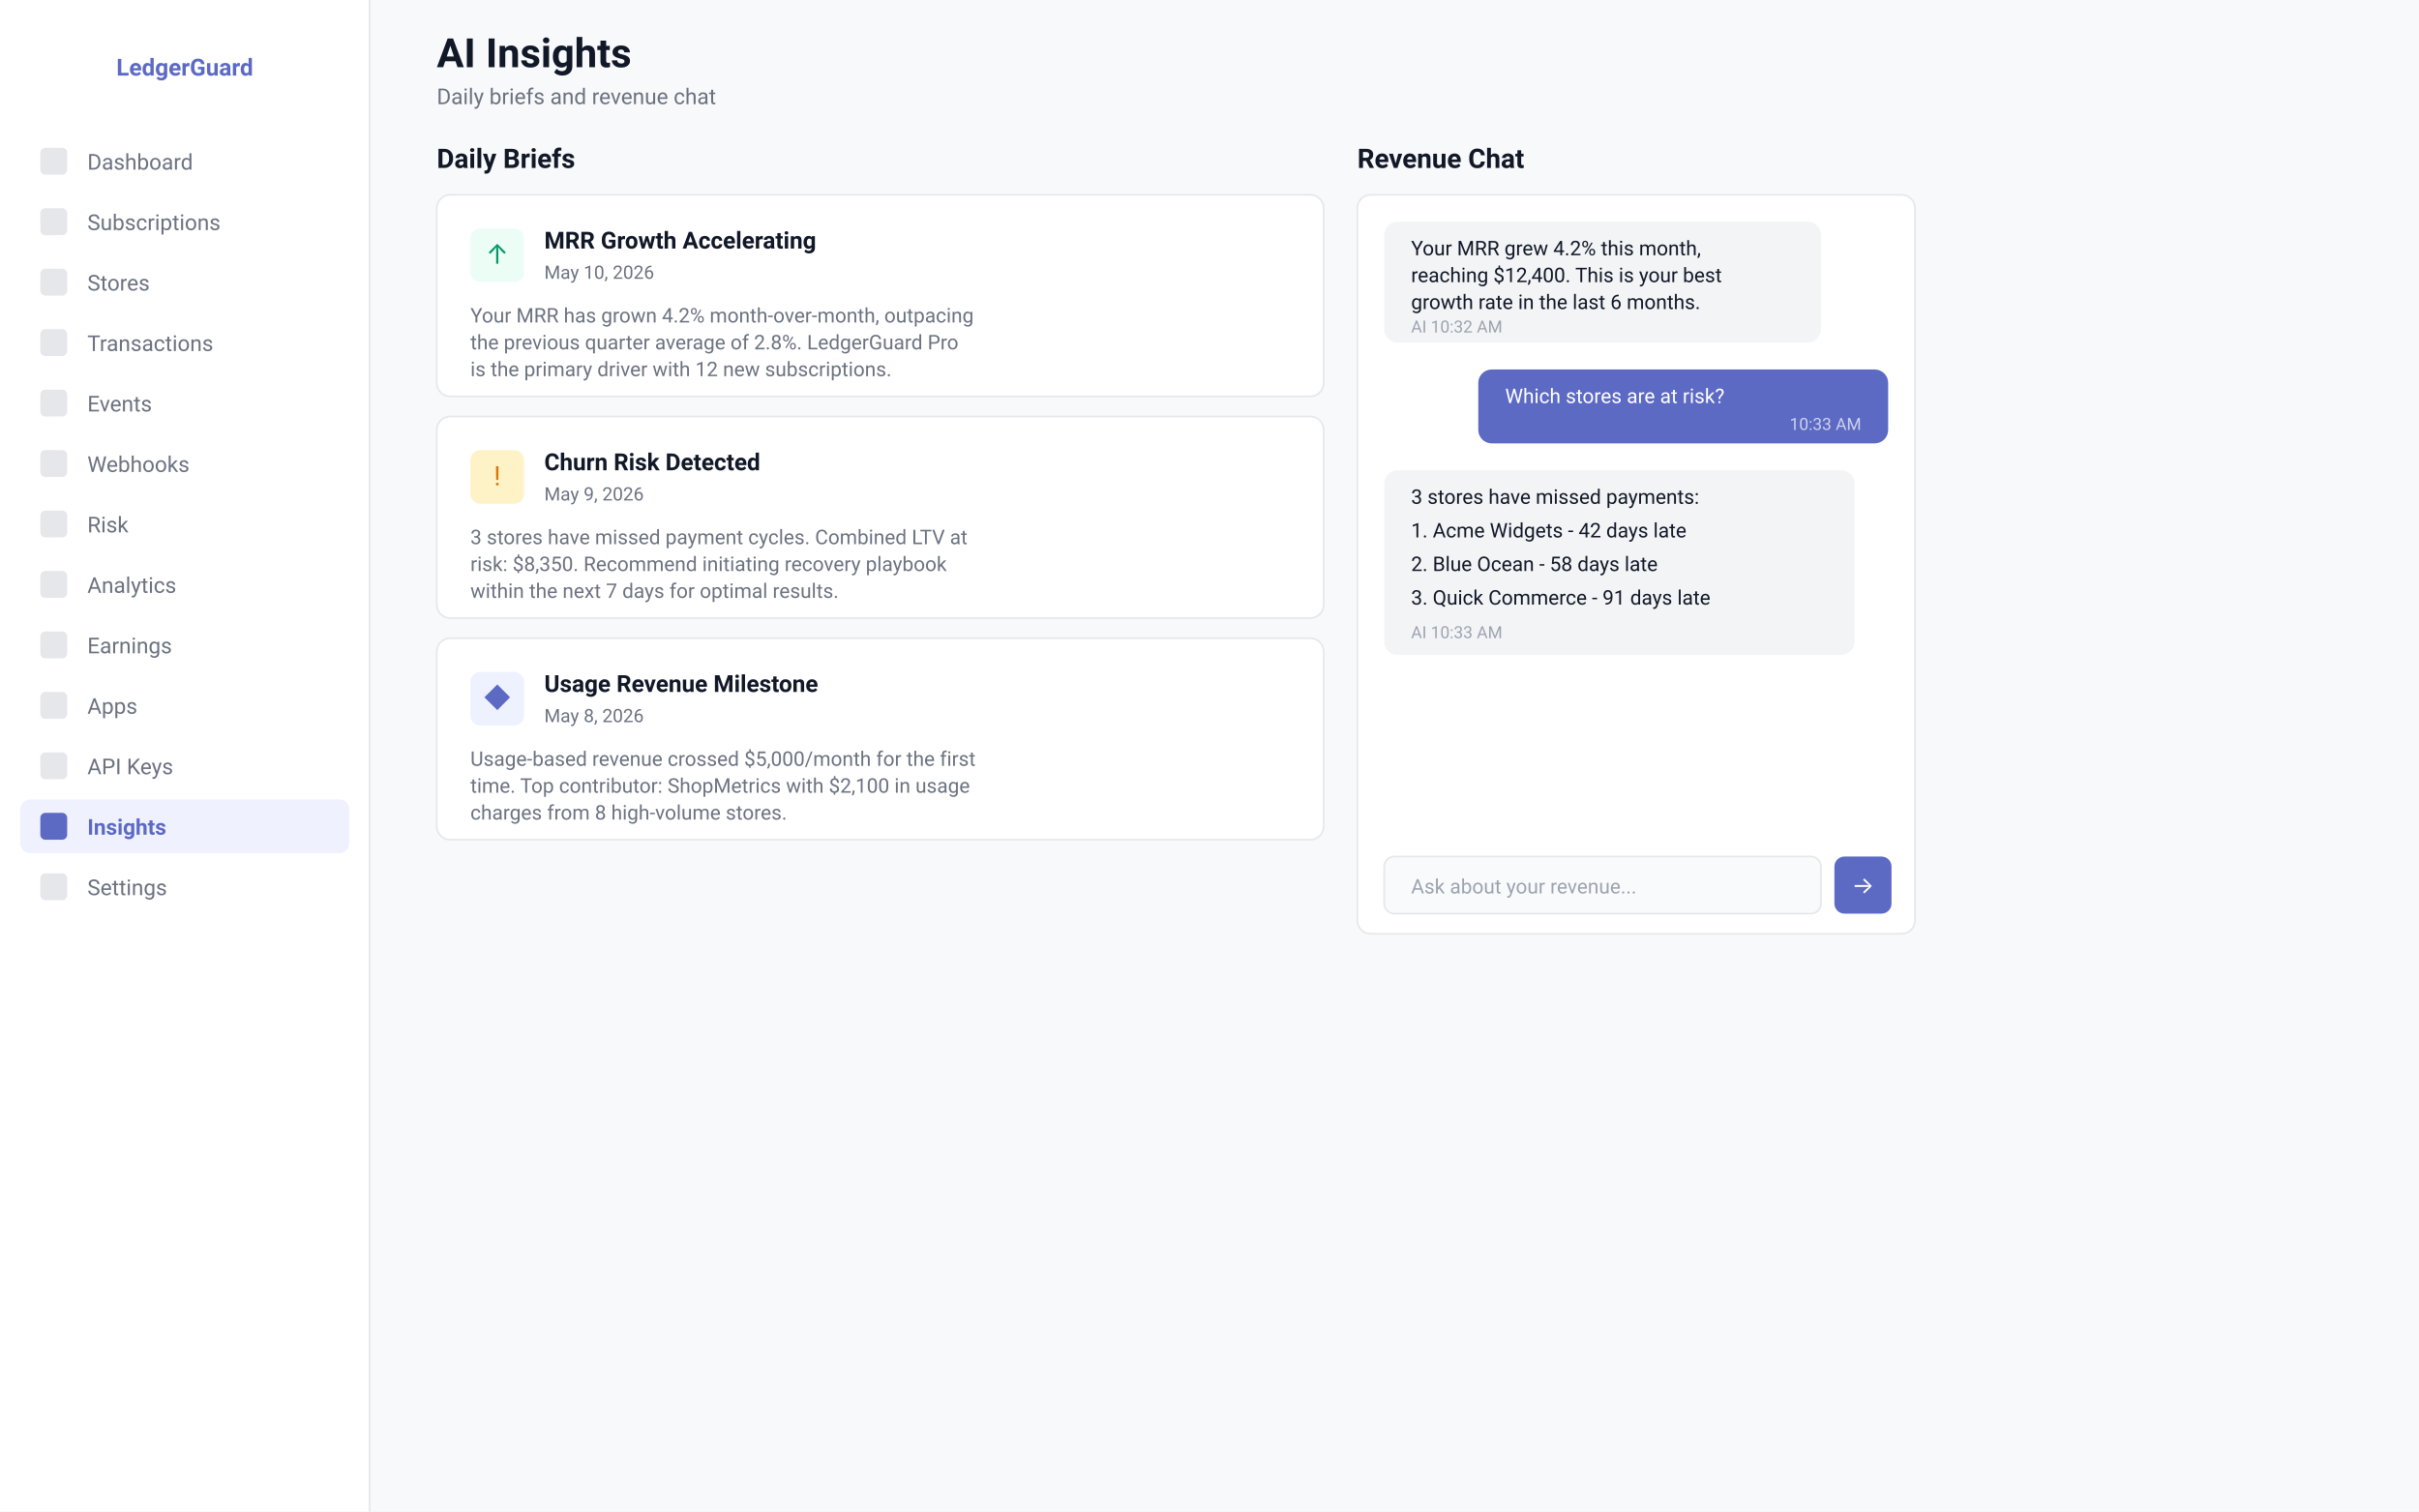
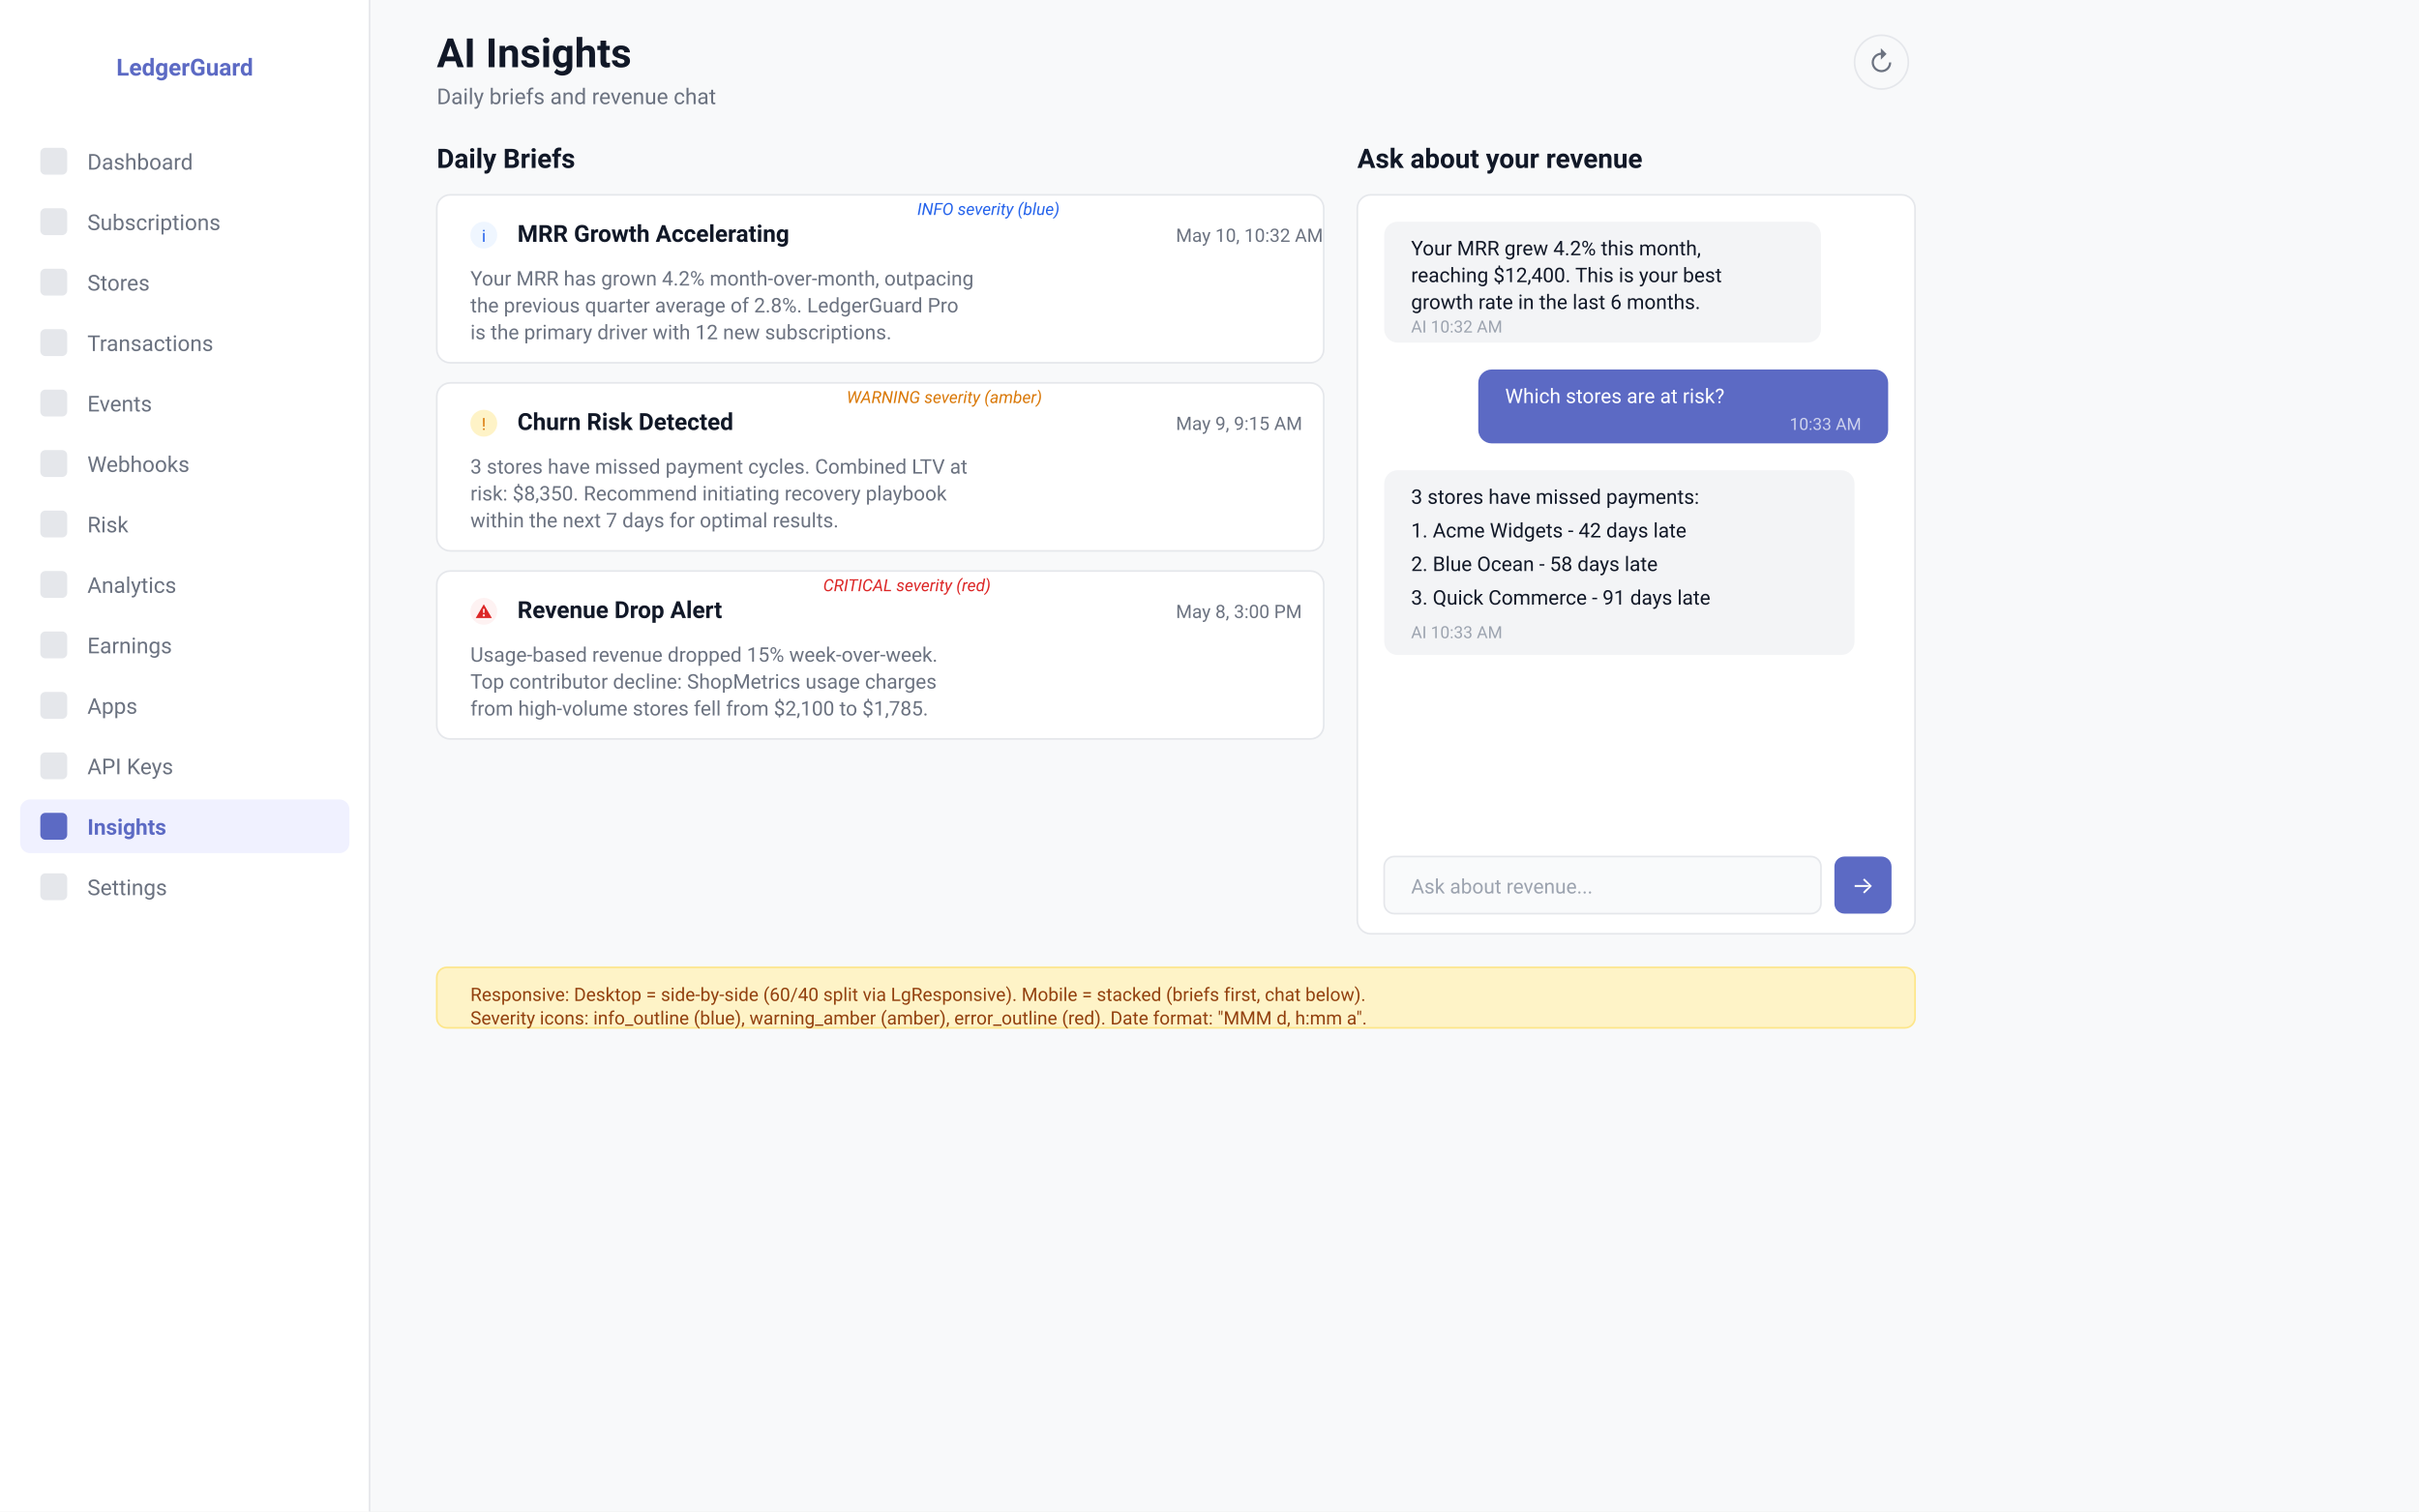
<svg xmlns="http://www.w3.org/2000/svg" viewBox="0 0 1440 900" width="1440" height="900">
  <defs>
    <style>
      text { font-family: -apple-system, BlinkMacSystemFont, 'Segoe UI', Roboto, sans-serif; }
    </style>
  </defs>
  <rect width="1440" height="900" fill="#F8F9FA" />
  <rect x="0" y="0" width="220" height="900" fill="#FFFFFF" />
  <line x1="220" y1="0" x2="220" y2="900" stroke="#E5E7EB" stroke-width="1" />
  <rect x="20" y="20" width="180" height="40" rx="4" fill="none" />
  <text x="110" y="45" text-anchor="middle" font-size="14" font-weight="bold" fill="#5C6AC4">LedgerGuard</text>
  <rect x="12" y="80" width="196" height="32" rx="6" fill="none" />
  <rect x="24" y="88" width="16" height="16" rx="3" fill="#E5E7EB" />
  <text x="52" y="101" font-size="13" fill="#6B7280">Dashboard</text>
  <rect x="12" y="116" width="196" height="32" rx="6" fill="none" />
  <rect x="24" y="124" width="16" height="16" rx="3" fill="#E5E7EB" />
  <text x="52" y="137" font-size="13" fill="#6B7280">Subscriptions</text>
  <rect x="12" y="152" width="196" height="32" rx="6" fill="none" />
  <rect x="24" y="160" width="16" height="16" rx="3" fill="#E5E7EB" />
  <text x="52" y="173" font-size="13" fill="#6B7280">Stores</text>
  <rect x="12" y="188" width="196" height="32" rx="6" fill="none" />
  <rect x="24" y="196" width="16" height="16" rx="3" fill="#E5E7EB" />
  <text x="52" y="209" font-size="13" fill="#6B7280">Transactions</text>
  <rect x="12" y="224" width="196" height="32" rx="6" fill="none" />
  <rect x="24" y="232" width="16" height="16" rx="3" fill="#E5E7EB" />
  <text x="52" y="245" font-size="13" fill="#6B7280">Events</text>
  <rect x="12" y="260" width="196" height="32" rx="6" fill="none" />
  <rect x="24" y="268" width="16" height="16" rx="3" fill="#E5E7EB" />
  <text x="52" y="281" font-size="13" fill="#6B7280">Webhooks</text>
  <rect x="12" y="296" width="196" height="32" rx="6" fill="none" />
  <rect x="24" y="304" width="16" height="16" rx="3" fill="#E5E7EB" />
  <text x="52" y="317" font-size="13" fill="#6B7280">Risk</text>
  <rect x="12" y="332" width="196" height="32" rx="6" fill="none" />
  <rect x="24" y="340" width="16" height="16" rx="3" fill="#E5E7EB" />
  <text x="52" y="353" font-size="13" fill="#6B7280">Analytics</text>
  <rect x="12" y="368" width="196" height="32" rx="6" fill="none" />
  <rect x="24" y="376" width="16" height="16" rx="3" fill="#E5E7EB" />
  <text x="52" y="389" font-size="13" fill="#6B7280">Earnings</text>
  <rect x="12" y="404" width="196" height="32" rx="6" fill="none" />
  <rect x="24" y="412" width="16" height="16" rx="3" fill="#E5E7EB" />
  <text x="52" y="425" font-size="13" fill="#6B7280">Apps</text>
  <rect x="12" y="440" width="196" height="32" rx="6" fill="none" />
  <rect x="24" y="448" width="16" height="16" rx="3" fill="#E5E7EB" />
  <text x="52" y="461" font-size="13" fill="#6B7280">API Keys</text>
  <rect x="12" y="476" width="196" height="32" rx="6" fill="#F0F1FF" />
  <rect x="24" y="484" width="16" height="16" rx="3" fill="#5C6AC4" />
  <text x="52" y="497" font-size="13" font-weight="600" fill="#5C6AC4">Insights</text>
  <rect x="12" y="512" width="196" height="32" rx="6" fill="none" />
  <rect x="24" y="520" width="16" height="16" rx="3" fill="#E5E7EB" />
  <text x="52" y="533" font-size="13" fill="#6B7280">Settings</text>
  <text x="260" y="40" font-size="24" font-weight="bold" fill="#111827">AI Insights</text>
  <text x="260" y="62" font-size="13" fill="#6B7280">Daily briefs and revenue chat</text>
+   <circle cx="1120" cy="37" r="16" fill="none" stroke="#E5E7EB" stroke-width="1" />
+   <text x="1120" y="43" text-anchor="middle" font-size="16" fill="#6B7280">↻</text>
  <text x="260" y="100" font-size="16" font-weight="600" fill="#111827">Daily Briefs</text>
-   <rect x="260" y="116" width="528" height="120" rx="8" fill="#FFFFFF" stroke="#E5E7EB" stroke-width="1" />
-   <rect x="280" y="136" width="32" height="32" rx="6" fill="#ECFDF5" />
-   <text x="296" y="157" text-anchor="middle" font-size="16" fill="#059669">↑</text>
-   <text x="324" y="148" font-size="14" font-weight="600" fill="#111827">MRR Growth Accelerating</text>
-   <text x="324" y="166" font-size="11" fill="#6B7280">May 10, 2026</text>
-   <text x="280" y="192" font-size="12" fill="#6B7280">Your MRR has grown 4.2% month-over-month, outpacing</text>
-   <text x="280" y="208" font-size="12" fill="#6B7280">the previous quarter average of 2.8%. LedgerGuard Pro</text>
-   <text x="280" y="224" font-size="12" fill="#6B7280">is the primary driver with 12 new subscriptions.</text>
-   <rect x="260" y="248" width="528" height="120" rx="8" fill="#FFFFFF" stroke="#E5E7EB" stroke-width="1" />
-   <rect x="280" y="268" width="32" height="32" rx="6" fill="#FEF3C7" />
-   <text x="296" y="289" text-anchor="middle" font-size="16" fill="#D97706">!</text>
-   <text x="324" y="280" font-size="14" font-weight="600" fill="#111827">Churn Risk Detected</text>
-   <text x="324" y="298" font-size="11" fill="#6B7280">May 9, 2026</text>
-   <text x="280" y="324" font-size="12" fill="#6B7280">3 stores have missed payment cycles. Combined LTV at</text>
-   <text x="280" y="340" font-size="12" fill="#6B7280">risk: $8,350. Recommend initiating recovery playbook</text>
-   <text x="280" y="356" font-size="12" fill="#6B7280">within the next 7 days for optimal results.</text>
-   <rect x="260" y="380" width="528" height="120" rx="8" fill="#FFFFFF" stroke="#E5E7EB" stroke-width="1" />
-   <rect x="280" y="400" width="32" height="32" rx="6" fill="#EEF2FF" />
-   <text x="296" y="421" text-anchor="middle" font-size="16" fill="#5C6AC4">◆</text>
-   <text x="324" y="412" font-size="14" font-weight="600" fill="#111827">Usage Revenue Milestone</text>
-   <text x="324" y="430" font-size="11" fill="#6B7280">May 8, 2026</text>
-   <text x="280" y="456" font-size="12" fill="#6B7280">Usage-based revenue crossed $5,000/month for the first</text>
-   <text x="280" y="472" font-size="12" fill="#6B7280">time. Top contributor: ShopMetrics with $2,100 in usage</text>
-   <text x="280" y="488" font-size="12" fill="#6B7280">charges from 8 high-volume stores.</text>
-   <text x="808" y="100" font-size="16" font-weight="600" fill="#111827">Revenue Chat</text>
+   <rect x="260" y="116" width="528" height="100" rx="8" fill="#FFFFFF" stroke="#E5E7EB" stroke-width="1" />
+   <rect x="280" y="132" width="16" height="16" rx="8" fill="#EFF6FF" />
+   <text x="288" y="144" text-anchor="middle" font-size="10" fill="#2563EB">i</text>
+   <text x="308" y="144" font-size="14" font-weight="600" fill="#111827">MRR Growth Accelerating</text>
+   <text x="700" y="144" font-size="11" fill="#6B7280">May 10, 10:32 AM</text>
+   <text x="280" y="170" font-size="12" fill="#6B7280">Your MRR has grown 4.2% month-over-month, outpacing</text>
+   <text x="280" y="186" font-size="12" fill="#6B7280">the previous quarter average of 2.8%. LedgerGuard Pro</text>
+   <text x="280" y="202" font-size="12" fill="#6B7280">is the primary driver with 12 new subscriptions.</text>
+   <text x="546" y="128" font-size="10" fill="#2563EB" font-style="italic">INFO severity (blue)</text>
+   <rect x="260" y="228" width="528" height="100" rx="8" fill="#FFFFFF" stroke="#E5E7EB" stroke-width="1" />
+   <rect x="280" y="244" width="16" height="16" rx="8" fill="#FEF3C7" />
+   <text x="288" y="256" text-anchor="middle" font-size="10" fill="#D97706">!</text>
+   <text x="308" y="256" font-size="14" font-weight="600" fill="#111827">Churn Risk Detected</text>
+   <text x="700" y="256" font-size="11" fill="#6B7280">May 9, 9:15 AM</text>
+   <text x="280" y="282" font-size="12" fill="#6B7280">3 stores have missed payment cycles. Combined LTV at</text>
+   <text x="280" y="298" font-size="12" fill="#6B7280">risk: $8,350. Recommend initiating recovery playbook</text>
+   <text x="280" y="314" font-size="12" fill="#6B7280">within the next 7 days for optimal results.</text>
+   <text x="504" y="240" font-size="10" fill="#D97706" font-style="italic">WARNING severity (amber)</text>
+   <rect x="260" y="340" width="528" height="100" rx="8" fill="#FFFFFF" stroke="#E5E7EB" stroke-width="1" />
+   <rect x="280" y="356" width="16" height="16" rx="8" fill="#FEF2F2" />
+   <text x="288" y="368" text-anchor="middle" font-size="10" fill="#DC2626">⚠</text>
+   <text x="308" y="368" font-size="14" font-weight="600" fill="#111827">Revenue Drop Alert</text>
+   <text x="700" y="368" font-size="11" fill="#6B7280">May 8, 3:00 PM</text>
+   <text x="280" y="394" font-size="12" fill="#6B7280">Usage-based revenue dropped 15% week-over-week.</text>
+   <text x="280" y="410" font-size="12" fill="#6B7280">Top contributor decline: ShopMetrics usage charges</text>
+   <text x="280" y="426" font-size="12" fill="#6B7280">from high-volume stores fell from $2,100 to $1,785.</text>
+   <text x="490" y="352" font-size="10" fill="#DC2626" font-style="italic">CRITICAL severity (red)</text>
+   <text x="808" y="100" font-size="16" font-weight="600" fill="#111827">Ask about your revenue</text>
  <rect x="808" y="116" width="332" height="440" rx="8" fill="#FFFFFF" stroke="#E5E7EB" stroke-width="1" />
  <rect x="824" y="132" width="260" height="72" rx="8" fill="#F3F4F6" />
  <text x="840" y="152" font-size="12" fill="#111827">Your MRR grew 4.2% this month,</text>
  <text x="840" y="168" font-size="12" fill="#111827">reaching $12,400. This is your best</text>
  <text x="840" y="184" font-size="12" fill="#111827">growth rate in the last 6 months.</text>
  <text x="840" y="198" font-size="10" fill="#9CA3AF">AI  10:32 AM</text>
  <rect x="880" y="220" width="244" height="44" rx="8" fill="#5C6AC4" />
  <text x="896" y="240" font-size="12" fill="#FFFFFF">Which stores are at risk?</text>
  <text x="1108" y="256" text-anchor="end" font-size="10" fill="rgba(255,255,255,0.7)">10:33 AM</text>
  <rect x="824" y="280" width="280" height="110" rx="8" fill="#F3F4F6" />
  <text x="840" y="300" font-size="12" fill="#111827">3 stores have missed payments:</text>
  <text x="840" y="320" font-size="12" fill="#111827">1. Acme Widgets - 42 days late</text>
  <text x="840" y="340" font-size="12" fill="#111827">2. Blue Ocean - 58 days late</text>
  <text x="840" y="360" font-size="12" fill="#111827">3. Quick Commerce - 91 days late</text>
  <text x="840" y="380" font-size="10" fill="#9CA3AF">AI  10:33 AM</text>
  <rect x="824" y="510" width="260" height="34" rx="6" fill="#F9FAFB" stroke="#E5E7EB" stroke-width="1" />
-   <text x="840" y="532" font-size="12" fill="#9CA3AF">Ask about your revenue...</text>
+   <text x="840" y="532" font-size="12" fill="#9CA3AF">Ask about revenue...</text>
  <rect x="1092" y="510" width="34" height="34" rx="6" fill="#5C6AC4" />
  <text x="1109" y="532" text-anchor="middle" font-size="14" fill="#FFFFFF">→</text>
+   <rect x="260" y="576" width="880" height="36" rx="6" fill="#FEF3C7" stroke="#FDE68A" stroke-width="1" />
+   <text x="280" y="596" font-size="11" fill="#92400E">Responsive: Desktop = side-by-side (60/40 split via LgResponsive). Mobile = stacked (briefs first, chat below).</text>
+   <text x="280" y="610" font-size="11" fill="#92400E">Severity icons: info_outline (blue), warning_amber (amber), error_outline (red). Date format: "MMM d, h:mm a".</text>
</svg>
